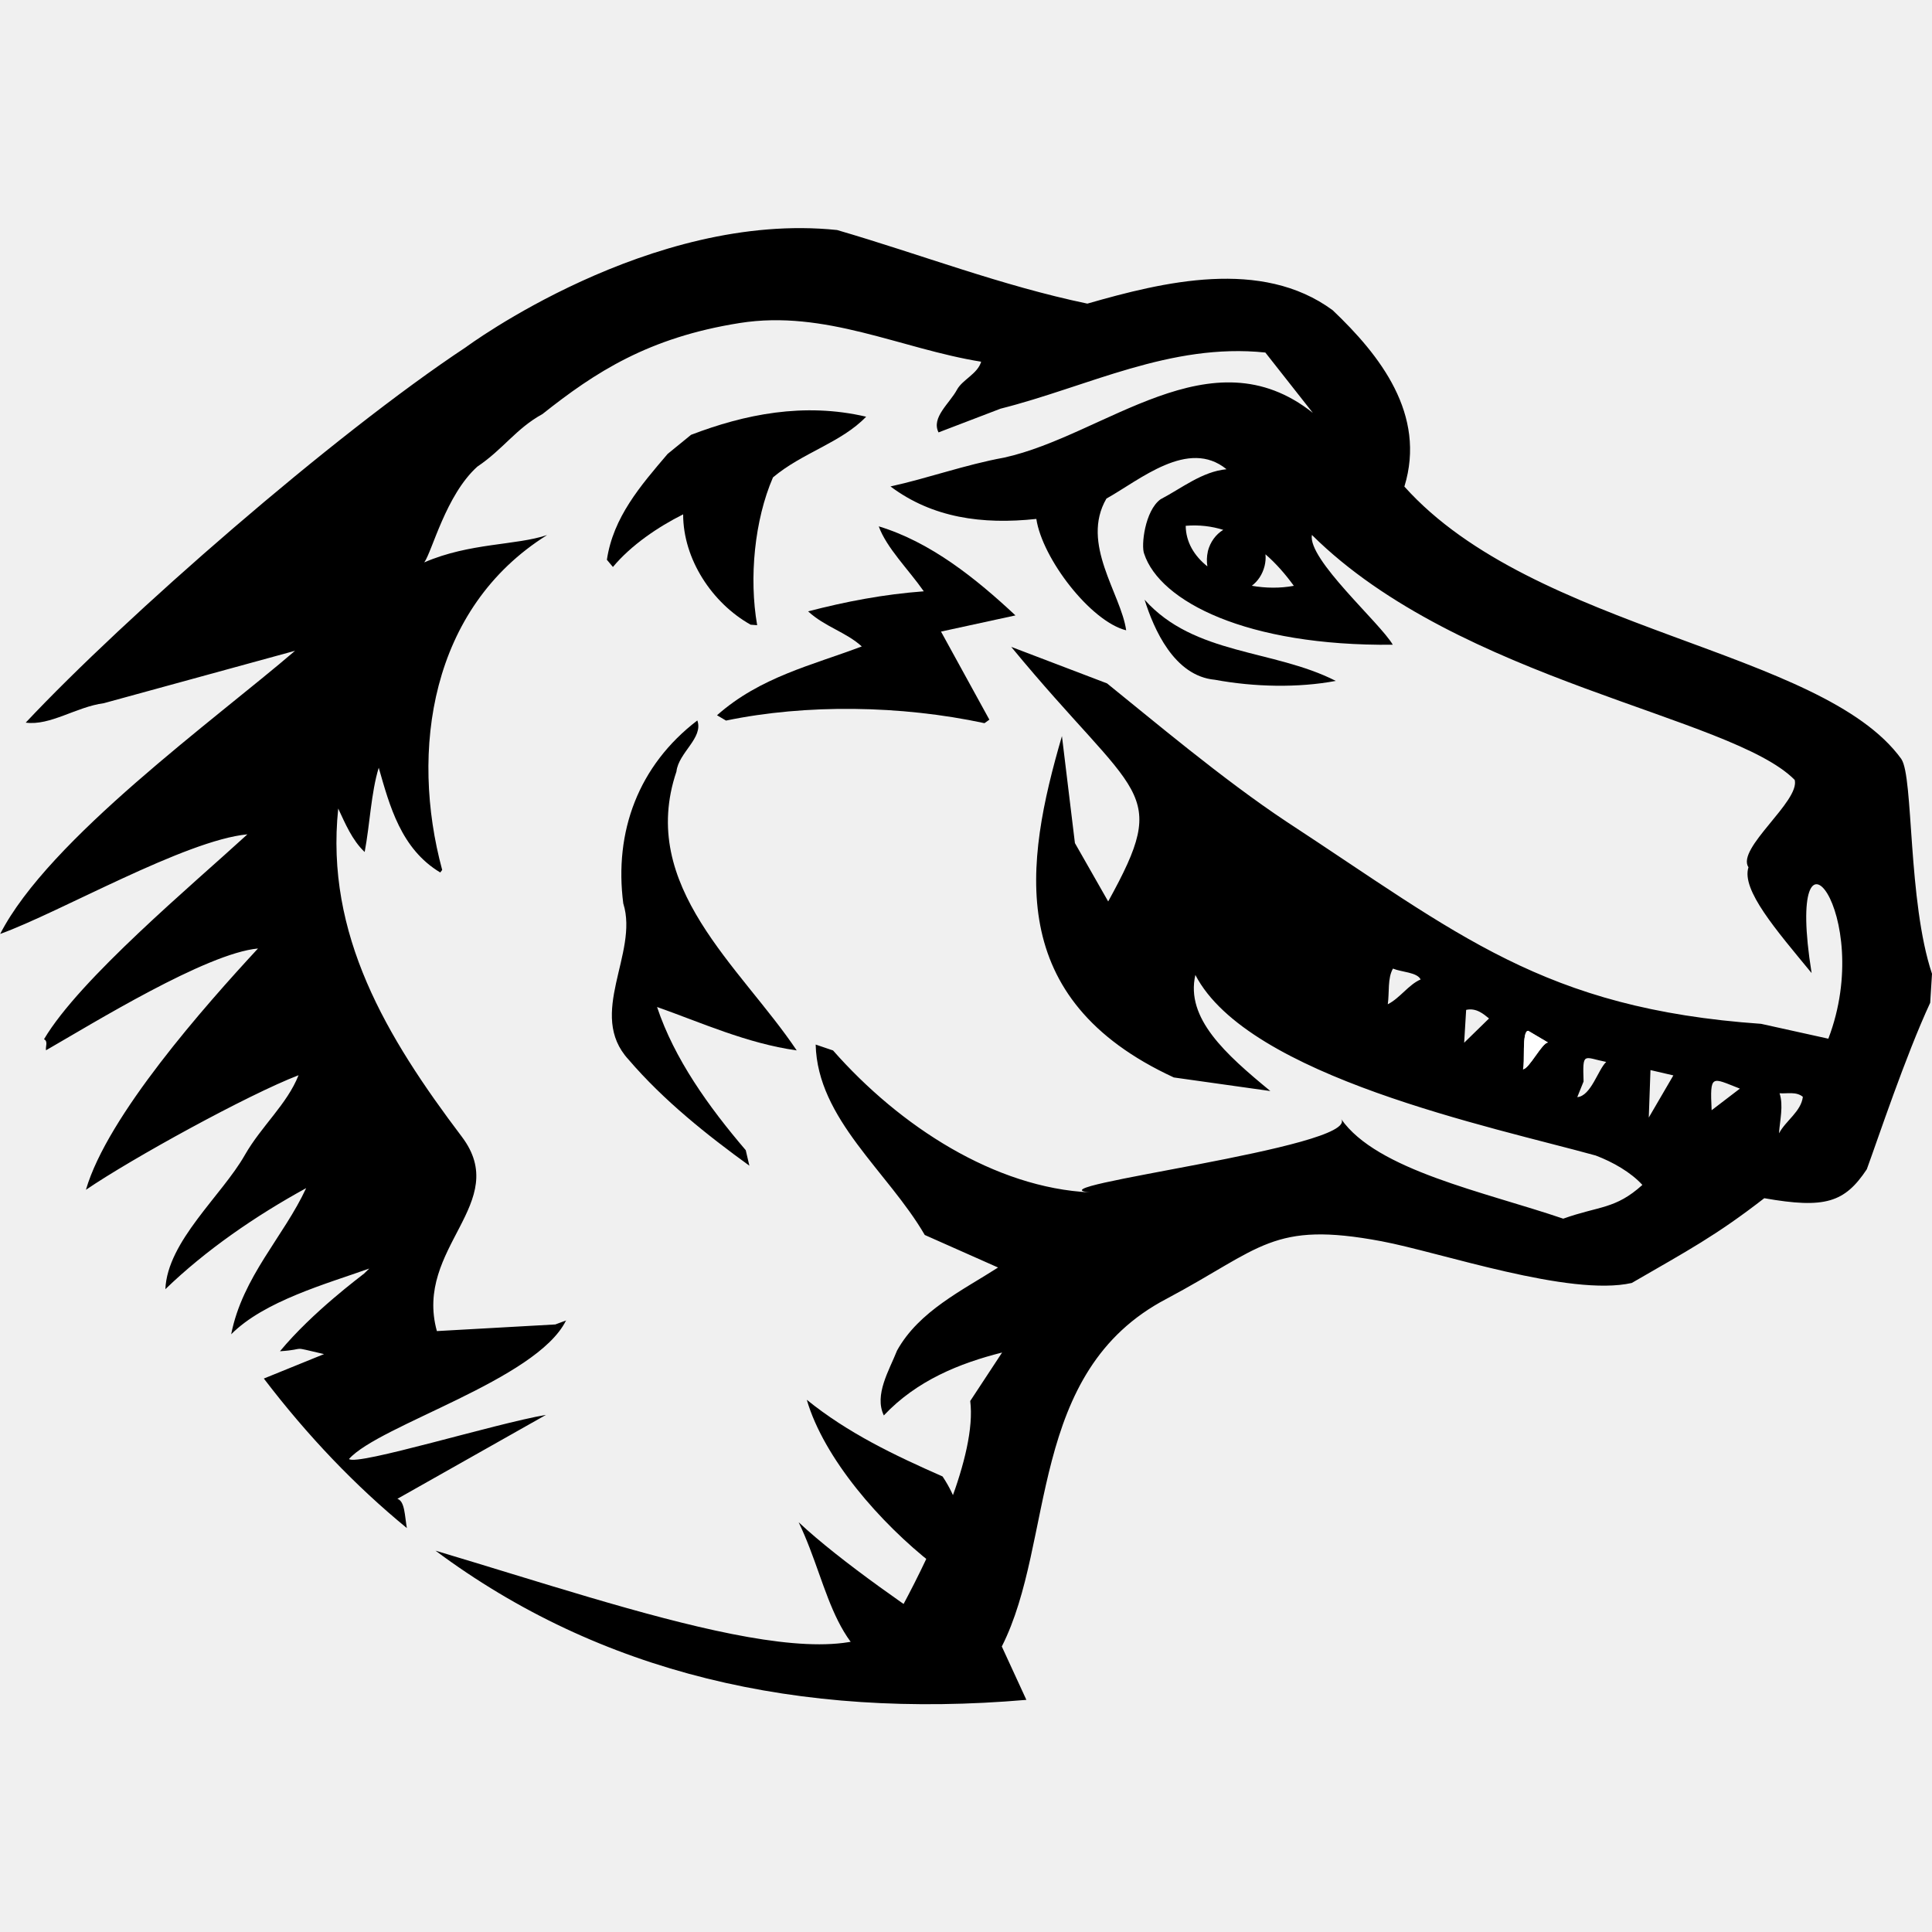
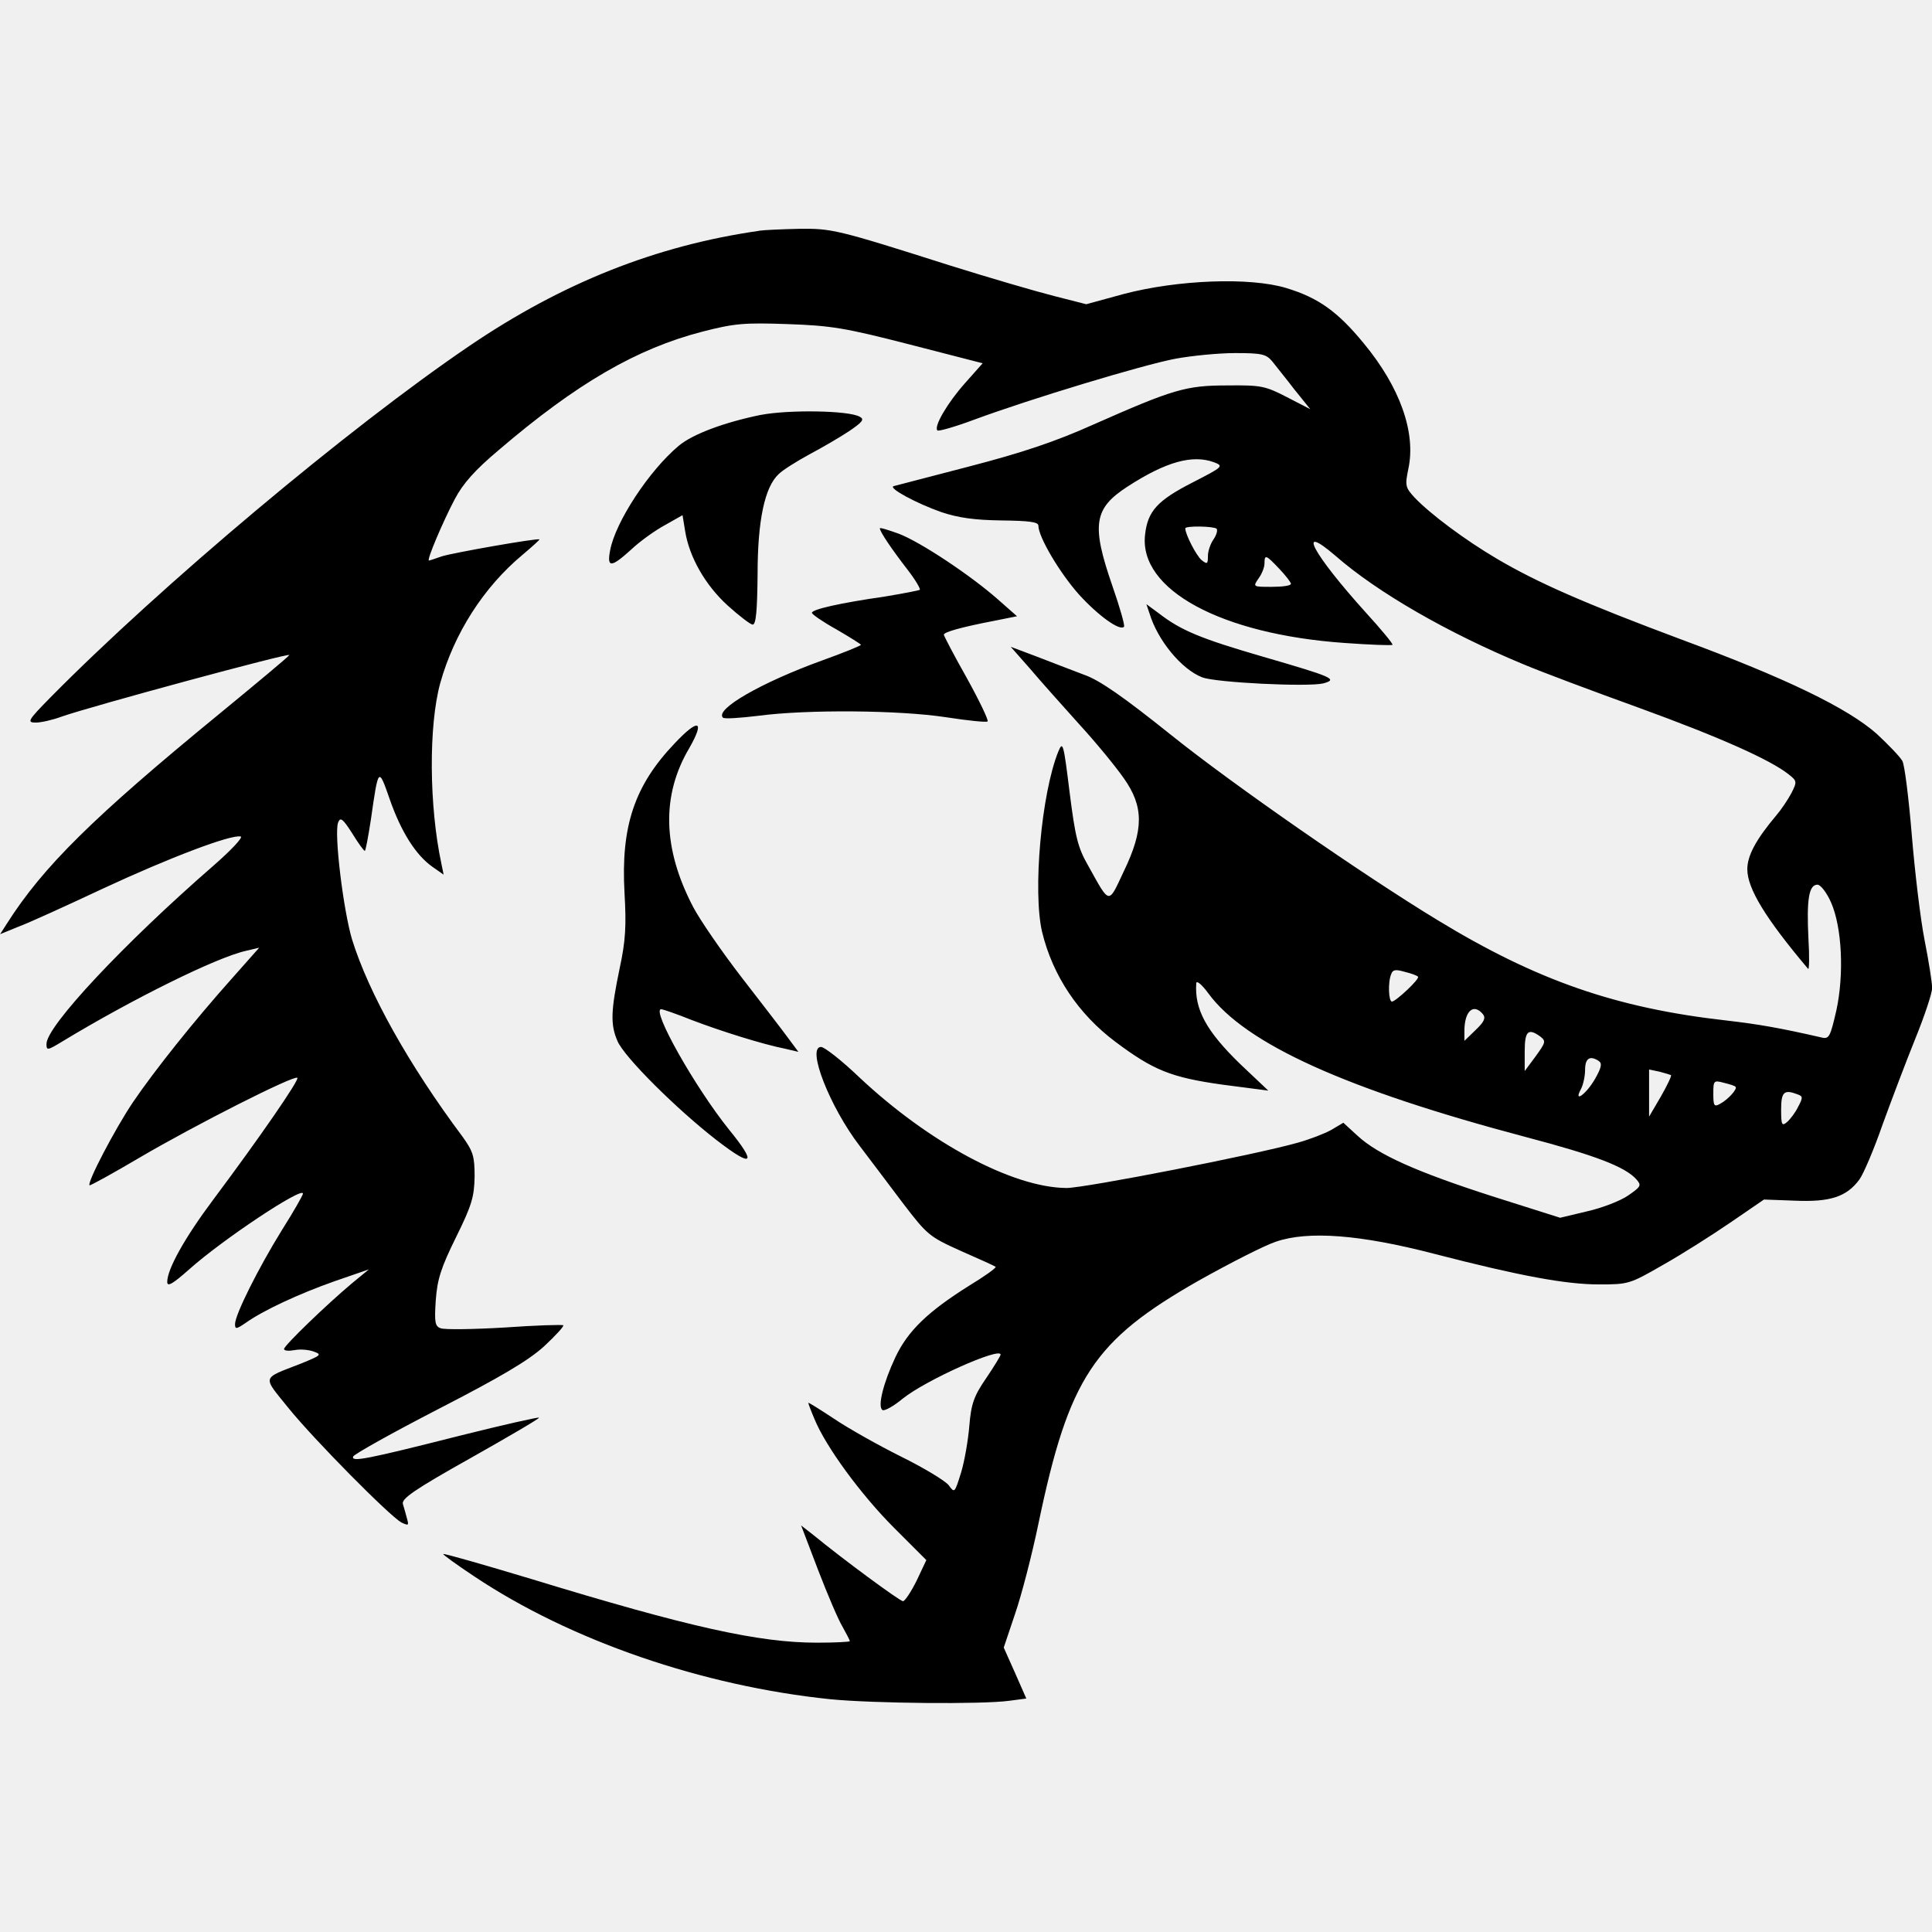
<svg xmlns="http://www.w3.org/2000/svg" version="1.1" width="32" height="32" viewBox="0 0 32 32">
-   <path d="M11.055 7.522c-0.448 0.525-0.899 1.047-1.003 1.75l0.1 0.119c0.301-0.362 0.748-0.664 1.163-0.872-0 0.743 0.48 1.47 1.118 1.828l0.108 0.008c-0.137-0.784-0.044-1.742 0.262-2.448 0.488-0.411 1.13-0.574 1.543-1.005-1.033-0.242-2.017-0.038-2.9 0.3l-0.39 0.318z" />
-   <path d="M15.3 9.794c-0.666 0.050-1.288 0.169-1.915 0.332 0.277 0.256 0.626 0.342 0.889 0.581-0.821 0.311-1.682 0.505-2.398 1.14l0.149 0.088c1.327-0.276 2.898-0.254 4.281 0.043l0.081-0.058-0.801-1.459 1.233-0.268c-0.655-0.612-1.404-1.214-2.264-1.475 0.128 0.356 0.491 0.712 0.745 1.075v0 0z" />
-   <path d="M20.122 11.259c0.655 0.121 1.379 0.136 2.003 0.019-1.031-0.526-2.346-0.423-3.167-1.345 0.152 0.484 0.488 1.264 1.164 1.326z" />
-   <path d="M10.325 14.969c0.256 0.824-0.608 1.826 0.085 2.58 0.588 0.686 1.309 1.256 2.002 1.759l-0.060-0.257c-0.617-0.722-1.184-1.516-1.469-2.372 0.721 0.254 1.486 0.603 2.313 0.719-0.931-1.388-2.635-2.717-1.992-4.619 0.034-0.314 0.45-0.556 0.346-0.846-0.975 0.745-1.382 1.842-1.226 3.036v0z" />
-   <path d="M31.495 12.575c-1.317-1.826-6.080-2.112-8.234-4.516 0.367-1.194-0.403-2.175-1.188-2.921-1.18-0.868-2.808-0.469-4.063-0.109-1.431-0.299-2.752-0.813-4.145-1.219-3.098-0.324-6.149 1.941-6.149 1.941-2.197 1.454-5.643 4.463-7.29 6.218 0.406 0.055 0.836-0.261 1.294-0.322l3.167-0.868c-1.315 1.131-4.082 3.121-4.884 4.69 0.987-0.356 3.063-1.552 4.095-1.65-0.901 0.827-2.78 2.396-3.369 3.394 0.071 0.035 0.022 0.12 0.033 0.183 0.775-0.445 2.657-1.608 3.511-1.686-0.879 0.95-2.494 2.773-2.85 3.997 0.764-0.521 2.683-1.575 3.522-1.898-0.191 0.482-0.616 0.842-0.891 1.324-0.38 0.668-1.282 1.427-1.315 2.22 0.669-0.648 1.498-1.217 2.332-1.674-0.372 0.803-1.054 1.466-1.242 2.421 0.546-0.551 1.582-0.837 2.287-1.089l-0.085 0.083c-0.061 0.051-0.853 0.635-1.394 1.287 0.479-0.031 0.126-0.092 0.73 0.047l-0.997 0.405c0.731 0.958 1.521 1.782 2.369 2.477-0.037-0.209-0.033-0.444-0.157-0.485l2.461-1.39c-0.838 0.142-3.125 0.847-3.263 0.731 0.501-0.563 3.101-1.307 3.593-2.29 0 0 0.080-0.035-0.175 0.061l-1.962 0.11c-0.383-1.387 1.247-2.118 0.412-3.221-1.246-1.648-2.264-3.347-2.046-5.434 0.116 0.247 0.231 0.525 0.438 0.72 0.087-0.461 0.106-0.983 0.233-1.396 0.18 0.628 0.368 1.345 1.019 1.735l0.032-0.042c-0.535-1.973-0.197-4.336 1.738-5.547-0.516 0.174-1.279 0.126-2.035 0.453 0.13-0.179 0.358-1.117 0.879-1.586 0.429-0.288 0.641-0.631 1.079-0.871 0.871-0.691 1.753-1.268 3.268-1.508 1.415-0.224 2.671 0.428 3.998 0.641-0.058 0.201-0.31 0.297-0.4 0.463-0.123 0.229-0.43 0.461-0.306 0.708l1.027-0.393c1.442-0.363 2.812-1.094 4.386-0.93l0.787 1c-1.688-1.343-3.444 0.375-5.116 0.741-0.639 0.116-1.27 0.344-1.88 0.477 0.693 0.519 1.517 0.635 2.416 0.538 0.098 0.655 0.897 1.697 1.488 1.845-0.085-0.605-0.762-1.436-0.327-2.182 0.559-0.312 1.356-1.002 1.989-0.486-0.403 0.038-0.743 0.315-1.093 0.498-0.259 0.188-0.325 0.77-0.271 0.902 0.26 0.788 1.691 1.532 4.118 1.507-0.209-0.361-1.412-1.414-1.34-1.819 2.447 2.427 6.954 2.998 7.997 4.058 0.090 0.354-0.972 1.136-0.766 1.447-0.12 0.374 0.457 1.037 1.046 1.752-0.463-2.888 1.067-0.981 0.277 1.087l-1.113-0.246c-3.609-0.253-5.017-1.488-7.862-3.349-1.057-0.701-2.247-1.707-2.972-2.29l-1.587-0.605c2.105 2.556 2.652 2.322 1.606 4.217l-0.551-0.967-0.215-1.772c-0.619 2.121-0.958 4.355 1.853 5.654l1.599 0.225c-0.743-0.612-1.407-1.204-1.242-1.923 0.873 1.685 4.919 2.518 6.631 2.991 0.285 0.108 0.581 0.277 0.773 0.487-0.45 0.406-0.712 0.345-1.311 0.559-1.305-0.445-3.089-0.802-3.679-1.652 0.327 0.471-5.229 1.125-4.156 1.217-1.576-0.074-3.152-1.093-4.259-2.351l-0.288-0.098c0.030 1.236 1.195 2.101 1.807 3.154l1.214 0.539c-0.579 0.373-1.309 0.719-1.673 1.375-0.128 0.325-0.383 0.733-0.219 1.075 0.545-0.579 1.256-0.865 1.959-1.042l-0.528 0.803c0.113 0.894-0.624 2.47-1.123 3.398-0.592 1.449-4.356 0.088-7.734-0.919 2.721 2.025 6.008 2.797 9.787 2.471l-0.407-0.884c0.887-1.749 0.415-4.552 2.733-5.761 1.57-0.835 1.747-1.291 3.557-0.951 0.977 0.184 3.118 0.923 4.144 0.691 0.929-0.538 1.393-0.782 2.195-1.404 1.008 0.178 1.332 0.071 1.698-0.479 0.188-0.513 0.639-1.871 1.050-2.758l0.030-0.48c-0.403-1.205-0.305-3.26-0.507-3.555zM20.006 9.133c-0.019 0.084-0.021 0.17-0.008 0.248-0.216-0.172-0.356-0.4-0.359-0.672 0.221-0.019 0.429 0.007 0.622 0.067-0.122 0.074-0.217 0.201-0.256 0.357zM20.734 9.702c0.1-0.075 0.176-0.187 0.211-0.325 0.016-0.066 0.022-0.131 0.015-0.196 0.176 0.152 0.331 0.331 0.47 0.522-0.224 0.042-0.466 0.040-0.697-0.001zM22.986 16.634c0.028-0.198-0.006-0.433 0.086-0.591 0.141 0.059 0.401 0.060 0.458 0.18-0.199 0.085-0.341 0.308-0.544 0.411zM24.251 17.271l0.033-0.544c0.166-0.038 0.287 0.067 0.379 0.142l-0.412 0.402zM25.225 17.709c0.037-0.081-0.023-0.641 0.088-0.635l0.328 0.194c-0.098-0.008-0.321 0.446-0.416 0.441zM26.125 18.171l0.104-0.258c-0.017-0.503-0.002-0.399 0.375-0.324-0.135 0.125-0.251 0.564-0.479 0.583zM27.309 18.509l0.028-0.785 0.379 0.088-0.407 0.698zM28.35 18.389c-0.029-0.61-0.003-0.541 0.468-0.358l-0.468 0.358zM29.466 18.77c0.014-0.214 0.077-0.459 0.009-0.662 0.128 0.009 0.277-0.032 0.386 0.059-0.030 0.244-0.283 0.394-0.394 0.603z" />
-   <path fill="#fff" d="M25.225 17.709c0.098 0.008 0.321-0.446 0.416-0.441l-0.328-0.194c-0.113-0.009-0.051 0.554-0.088 0.635z" />
-   <path d="M15.451 25.909c0.15 0.28 0.155 0.622 0.305 0.902 0.352-0.76 0.313-1.674-0.144-2.356-0.795-0.351-1.563-0.715-2.249-1.27 0.283 0.97 1.215 2.040 2.089 2.724v0z" />
-   <path d="M15.165 27.851l0.772-0.629c-0.75-0.488-2.020-1.361-2.709-2.009 0.541 1.124 0.558 2.365 1.937 2.638z" />
+   <path d="M12.574 3.823c-1.705 0.244-3.261 0.862-4.797 1.905-1.999 1.355-5.122 3.979-6.946 5.828-0.375 0.381-0.387 0.412-0.237 0.412 0.087 0 0.281-0.044 0.431-0.1 0.481-0.169 3.798-1.068 3.767-1.018-0.019 0.031-0.543 0.468-1.168 0.981-2.080 1.705-2.911 2.524-3.51 3.467l-0.112 0.175 0.306-0.125c0.169-0.062 0.8-0.35 1.399-0.631 1.087-0.506 2.118-0.899 2.28-0.862 0.044 0.012-0.162 0.231-0.456 0.487-1.48 1.287-2.761 2.655-2.761 2.948 0 0.112 0.012 0.112 0.269-0.044 1.156-0.7 2.555-1.393 3.042-1.499l0.212-0.050-0.437 0.493c-0.637 0.712-1.299 1.543-1.655 2.068-0.294 0.437-0.762 1.33-0.718 1.374 0.006 0.012 0.381-0.194 0.825-0.456 0.937-0.55 2.567-1.374 2.617-1.324 0.037 0.031-0.618 0.981-1.393 2.018-0.468 0.625-0.762 1.149-0.762 1.362 0 0.087 0.087 0.037 0.362-0.206 0.55-0.493 1.886-1.38 1.886-1.256 0 0.025-0.156 0.3-0.35 0.606-0.387 0.625-0.775 1.399-0.775 1.555 0 0.087 0.019 0.087 0.175-0.019 0.287-0.206 0.893-0.487 1.48-0.693l0.562-0.194-0.281 0.231c-0.418 0.35-1.124 1.031-1.124 1.087 0 0.031 0.075 0.037 0.175 0.019 0.094-0.019 0.237-0.006 0.319 0.025 0.137 0.050 0.119 0.062-0.219 0.2-0.656 0.256-0.637 0.194-0.2 0.737 0.431 0.531 1.668 1.78 1.868 1.893 0.119 0.056 0.125 0.050 0.094-0.062-0.019-0.075-0.050-0.181-0.069-0.244-0.025-0.087 0.187-0.237 1.124-0.762 0.631-0.356 1.143-0.656 1.131-0.668s-0.593 0.119-1.293 0.294c-1.58 0.4-1.818 0.444-1.786 0.35 0.012-0.037 0.65-0.394 1.412-0.787 1.031-0.531 1.487-0.8 1.749-1.037 0.194-0.181 0.337-0.337 0.319-0.35s-0.456 0-0.974 0.037c-0.525 0.031-0.993 0.037-1.056 0.012-0.094-0.031-0.106-0.1-0.081-0.468 0.025-0.344 0.087-0.537 0.337-1.043 0.262-0.531 0.3-0.668 0.306-1.006 0-0.331-0.025-0.412-0.2-0.656-0.887-1.187-1.555-2.38-1.83-3.267-0.144-0.481-0.3-1.755-0.231-1.936 0.037-0.094 0.075-0.069 0.231 0.175 0.1 0.162 0.194 0.294 0.212 0.294 0.012 0 0.056-0.231 0.1-0.518 0.125-0.874 0.125-0.874 0.312-0.337s0.431 0.924 0.706 1.118l0.187 0.131-0.037-0.181c-0.206-0.962-0.212-2.292-0.019-2.992 0.231-0.825 0.718-1.587 1.362-2.124 0.162-0.137 0.287-0.25 0.281-0.256-0.031-0.025-1.449 0.225-1.618 0.281-0.106 0.037-0.2 0.069-0.212 0.069-0.044 0 0.237-0.656 0.425-1.012 0.137-0.262 0.337-0.487 0.731-0.818 1.293-1.106 2.286-1.68 3.373-1.961 0.531-0.137 0.693-0.15 1.412-0.125s0.949 0.062 2.018 0.337l1.212 0.312-0.294 0.331c-0.294 0.331-0.518 0.718-0.456 0.781 0.019 0.019 0.3-0.062 0.618-0.181 0.931-0.344 2.792-0.906 3.323-1.006 0.269-0.050 0.718-0.094 0.993-0.094 0.444 0 0.512 0.019 0.612 0.137 0.062 0.081 0.231 0.287 0.369 0.468l0.262 0.325-0.387-0.2c-0.362-0.187-0.431-0.2-0.987-0.194-0.687 0-0.893 0.062-2.224 0.65-0.625 0.281-1.187 0.468-2.055 0.693-0.656 0.169-1.218 0.319-1.249 0.325-0.094 0.031 0.381 0.287 0.793 0.431 0.281 0.094 0.55 0.131 0.993 0.137 0.462 0.006 0.612 0.025 0.612 0.087 0 0.187 0.356 0.787 0.675 1.143 0.319 0.35 0.675 0.606 0.743 0.531 0.019-0.012-0.069-0.325-0.194-0.681-0.35-1.012-0.306-1.28 0.256-1.643 0.637-0.412 1.074-0.531 1.43-0.4 0.162 0.062 0.15 0.075-0.35 0.331-0.587 0.3-0.75 0.475-0.793 0.868-0.106 0.912 1.262 1.649 3.298 1.793 0.425 0.031 0.787 0.044 0.8 0.031s-0.187-0.256-0.444-0.537c-0.874-0.968-1.162-1.505-0.5-0.937 0.7 0.612 1.868 1.28 3.104 1.793 0.294 0.125 1.162 0.45 1.924 0.725 1.355 0.493 2.174 0.862 2.474 1.099 0.144 0.112 0.144 0.125 0.050 0.312-0.056 0.106-0.169 0.275-0.25 0.369-0.337 0.4-0.481 0.668-0.481 0.893 0 0.319 0.3 0.812 1.006 1.649 0.019 0.031 0.025-0.2 0.006-0.506-0.031-0.637 0.006-0.887 0.15-0.887 0.050 0 0.15 0.125 0.225 0.294 0.181 0.412 0.219 1.187 0.087 1.793-0.1 0.431-0.119 0.475-0.244 0.444-0.681-0.156-1.037-0.219-1.574-0.281-1.83-0.206-3.142-0.662-4.785-1.662-1.224-0.743-3.379-2.236-4.422-3.073-0.781-0.625-1.181-0.906-1.437-0.993-0.194-0.075-0.543-0.206-0.781-0.3l-0.431-0.162 0.319 0.362c0.169 0.2 0.537 0.612 0.818 0.924 0.281 0.306 0.612 0.712 0.737 0.893 0.331 0.468 0.331 0.85 0 1.537-0.262 0.556-0.225 0.568-0.593-0.094-0.169-0.294-0.212-0.468-0.306-1.212-0.1-0.812-0.112-0.856-0.187-0.675-0.281 0.693-0.425 2.317-0.269 2.986 0.175 0.725 0.6 1.362 1.218 1.824 0.625 0.468 0.918 0.587 1.761 0.706l0.768 0.1-0.462-0.437c-0.568-0.55-0.762-0.912-0.731-1.343 0.006-0.050 0.094 0.025 0.2 0.169 0.612 0.837 2.286 1.593 5.259 2.38 1.162 0.306 1.643 0.493 1.83 0.7 0.087 0.1 0.081 0.119-0.137 0.269-0.125 0.087-0.431 0.206-0.681 0.262l-0.444 0.106-1.124-0.356c-1.243-0.4-1.893-0.687-2.236-1.006l-0.231-0.212-0.2 0.119c-0.112 0.062-0.356 0.156-0.556 0.212-0.706 0.2-3.523 0.75-3.829 0.75-0.893-0.006-2.28-0.75-3.435-1.836-0.287-0.275-0.575-0.5-0.631-0.5-0.244 0 0.144 0.993 0.643 1.643 0.162 0.212 0.481 0.637 0.712 0.943 0.406 0.531 0.437 0.556 0.962 0.793 0.3 0.131 0.562 0.25 0.575 0.262 0.012 0.019-0.181 0.156-0.437 0.312-0.687 0.431-1.018 0.75-1.224 1.187-0.2 0.425-0.3 0.825-0.212 0.874 0.031 0.019 0.181-0.062 0.331-0.187 0.387-0.312 1.624-0.862 1.624-0.731 0 0.019-0.106 0.194-0.237 0.387-0.206 0.3-0.25 0.425-0.281 0.793-0.019 0.237-0.081 0.593-0.137 0.775-0.106 0.337-0.106 0.344-0.206 0.206-0.062-0.075-0.412-0.287-0.793-0.475-0.375-0.187-0.874-0.468-1.106-0.625-0.237-0.156-0.425-0.275-0.425-0.262s0.044 0.131 0.1 0.262c0.187 0.462 0.775 1.262 1.318 1.805l0.537 0.537-0.162 0.344c-0.094 0.187-0.194 0.337-0.225 0.337-0.050 0-0.993-0.693-1.487-1.099l-0.2-0.156 0.281 0.737c0.156 0.406 0.337 0.831 0.406 0.943 0.062 0.112 0.119 0.219 0.119 0.237 0 0.012-0.244 0.025-0.543 0.025-0.962 0-2.117-0.256-4.735-1.056-0.787-0.237-1.443-0.425-1.455-0.412-0.012 0.006 0.219 0.175 0.512 0.369 1.599 1.068 3.785 1.818 5.903 2.036 0.706 0.069 2.511 0.087 2.961 0.025l0.281-0.037-0.187-0.425-0.187-0.419 0.187-0.556c0.106-0.306 0.281-0.981 0.387-1.493 0.506-2.424 0.912-3.036 2.655-4.029 0.512-0.287 1.087-0.581 1.274-0.643 0.537-0.187 1.405-0.119 2.63 0.2 1.43 0.369 2.18 0.506 2.73 0.506 0.481 0 0.506-0.006 1.049-0.319 0.312-0.175 0.812-0.493 1.124-0.706l0.556-0.381 0.512 0.019c0.581 0.025 0.856-0.062 1.068-0.35 0.069-0.094 0.244-0.506 0.387-0.918 0.15-0.412 0.394-1.056 0.543-1.424s0.275-0.743 0.275-0.831c0-0.087-0.056-0.444-0.125-0.793s-0.162-1.137-0.212-1.743c-0.050-0.606-0.119-1.162-0.156-1.224-0.037-0.069-0.231-0.269-0.425-0.45-0.481-0.425-1.493-0.918-3.236-1.562-1.605-0.6-2.386-0.943-3.054-1.337-0.531-0.312-1.106-0.743-1.362-1.012-0.156-0.169-0.162-0.2-0.106-0.475 0.131-0.6-0.137-1.355-0.737-2.080-0.431-0.525-0.75-0.756-1.287-0.918-0.6-0.181-1.793-0.137-2.692 0.1l-0.618 0.169-0.537-0.137c-0.294-0.075-1.068-0.3-1.724-0.506-1.886-0.6-1.955-0.612-2.499-0.606-0.275 0.006-0.568 0.019-0.656 0.031zM20.151 8.757c0.019 0.025 0 0.1-0.050 0.175-0.050 0.069-0.094 0.194-0.094 0.275 0 0.137-0.012 0.144-0.106 0.069-0.087-0.075-0.269-0.425-0.269-0.525 0-0.044 0.468-0.037 0.518 0.006zM21.188 9.42c0.106 0.112 0.194 0.225 0.194 0.25 0 0.031-0.144 0.050-0.319 0.050-0.312 0-0.312 0-0.219-0.137 0.056-0.075 0.1-0.187 0.1-0.25 0-0.156 0.025-0.144 0.244 0.087zM23.486 16.178c0.037 0.031-0.362 0.406-0.431 0.412-0.056 0-0.069-0.325-0.012-0.456 0.025-0.075 0.075-0.081 0.225-0.037 0.106 0.025 0.206 0.062 0.219 0.081zM24.561 16.797c0.050 0.062 0.025 0.125-0.119 0.262l-0.187 0.181v-0.162c0-0.331 0.15-0.468 0.306-0.281zM25.516 17.171c0.094 0.075 0.081 0.1-0.081 0.325l-0.181 0.244v-0.325c0-0.337 0.056-0.394 0.262-0.244zM26.484 17.577c0.056 0.037 0.037 0.112-0.062 0.287-0.144 0.256-0.369 0.419-0.237 0.175 0.037-0.069 0.069-0.212 0.069-0.319 0-0.194 0.081-0.244 0.231-0.144zM27.677 17.808c0.012 0.012-0.062 0.169-0.169 0.356l-0.194 0.331v-0.781l0.175 0.037c0.094 0.025 0.175 0.050 0.187 0.056zM28.746 18.002c0.037 0.031-0.125 0.212-0.256 0.281-0.1 0.056-0.112 0.031-0.112-0.169 0-0.212 0.006-0.225 0.169-0.181 0.1 0.025 0.187 0.050 0.2 0.069zM29.776 18.127c0.087 0.031 0.087 0.056 0.006 0.206-0.044 0.094-0.131 0.206-0.181 0.25-0.087 0.075-0.1 0.050-0.1-0.206 0-0.294 0.050-0.337 0.275-0.25zM12.605 6.871c-0.612 0.125-1.131 0.319-1.362 0.512-0.493 0.412-1.049 1.262-1.137 1.73-0.056 0.294 0.012 0.294 0.35-0.012 0.144-0.137 0.4-0.319 0.562-0.406l0.287-0.162 0.044 0.269c0.069 0.425 0.331 0.887 0.7 1.224 0.194 0.175 0.381 0.319 0.418 0.319 0.056 0 0.075-0.237 0.081-0.831 0-0.899 0.119-1.449 0.35-1.662 0.069-0.069 0.3-0.212 0.506-0.325 0.212-0.112 0.512-0.287 0.662-0.387 0.219-0.15 0.256-0.194 0.175-0.237-0.181-0.106-1.181-0.119-1.637-0.031zM14.573 8.751c0 0.056 0.2 0.35 0.456 0.681 0.131 0.169 0.219 0.319 0.206 0.337-0.019 0.012-0.281 0.062-0.581 0.112-0.737 0.106-1.206 0.212-1.206 0.269 0 0.025 0.181 0.15 0.406 0.275 0.225 0.131 0.406 0.244 0.406 0.256s-0.287 0.131-0.637 0.256c-1.018 0.369-1.786 0.812-1.649 0.949 0.019 0.025 0.287 0.006 0.593-0.031 0.8-0.106 2.33-0.094 3.104 0.025 0.362 0.056 0.668 0.087 0.687 0.069s-0.137-0.344-0.344-0.718c-0.212-0.375-0.381-0.7-0.381-0.718 0-0.044 0.287-0.125 0.837-0.231l0.375-0.075-0.312-0.275c-0.444-0.394-1.287-0.956-1.649-1.093-0.175-0.062-0.312-0.106-0.312-0.087zM19.039 10.157c0.131 0.444 0.531 0.931 0.874 1.062 0.225 0.087 1.749 0.162 2.005 0.1 0.25-0.069 0.156-0.106-1.006-0.444-1.012-0.294-1.349-0.431-1.712-0.712l-0.212-0.156 0.050 0.15zM11.175 12.312c-0.668 0.7-0.893 1.374-0.831 2.48 0.031 0.537 0.019 0.787-0.081 1.249-0.144 0.693-0.156 0.924-0.037 1.199 0.106 0.262 0.987 1.137 1.649 1.649 0.6 0.462 0.668 0.394 0.194-0.187-0.556-0.693-1.287-1.986-1.118-1.986 0.031 0 0.262 0.081 0.512 0.181 0.475 0.181 1.168 0.4 1.549 0.475l0.212 0.050-0.181-0.244c-0.1-0.137-0.444-0.581-0.762-0.993s-0.681-0.937-0.8-1.162c-0.506-0.968-0.531-1.849-0.062-2.636 0.262-0.462 0.15-0.493-0.244-0.075z" />
</svg>
